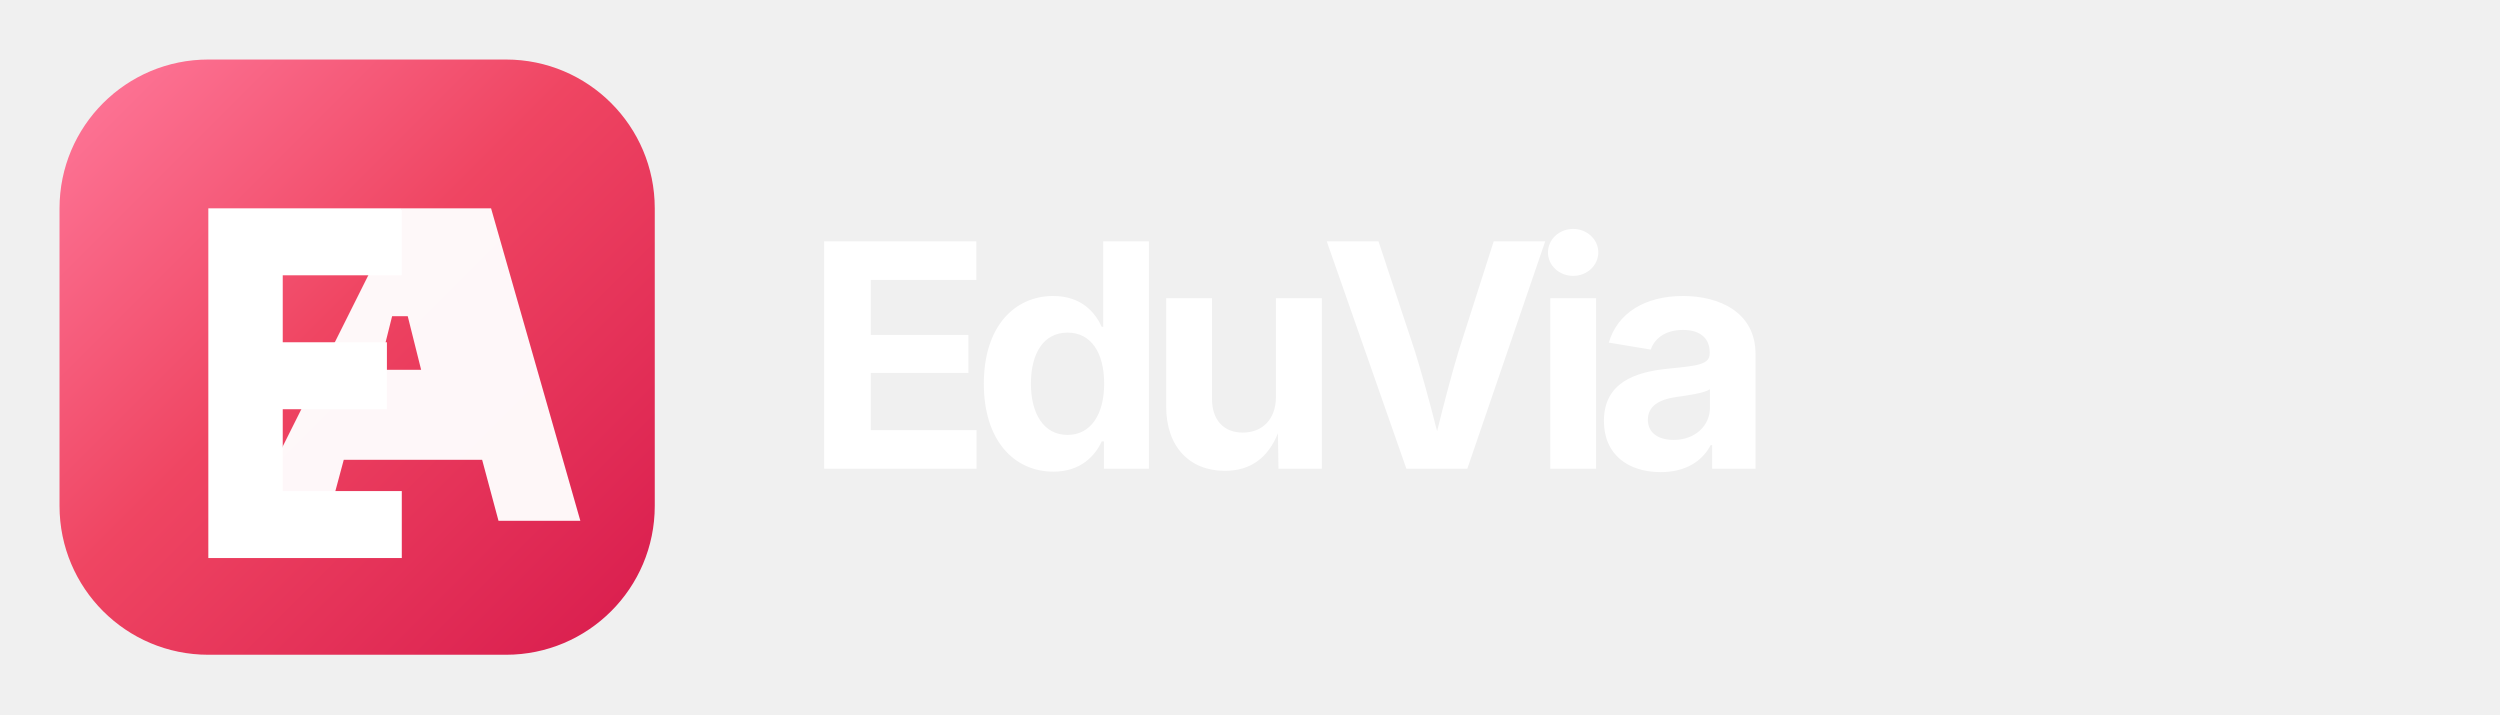
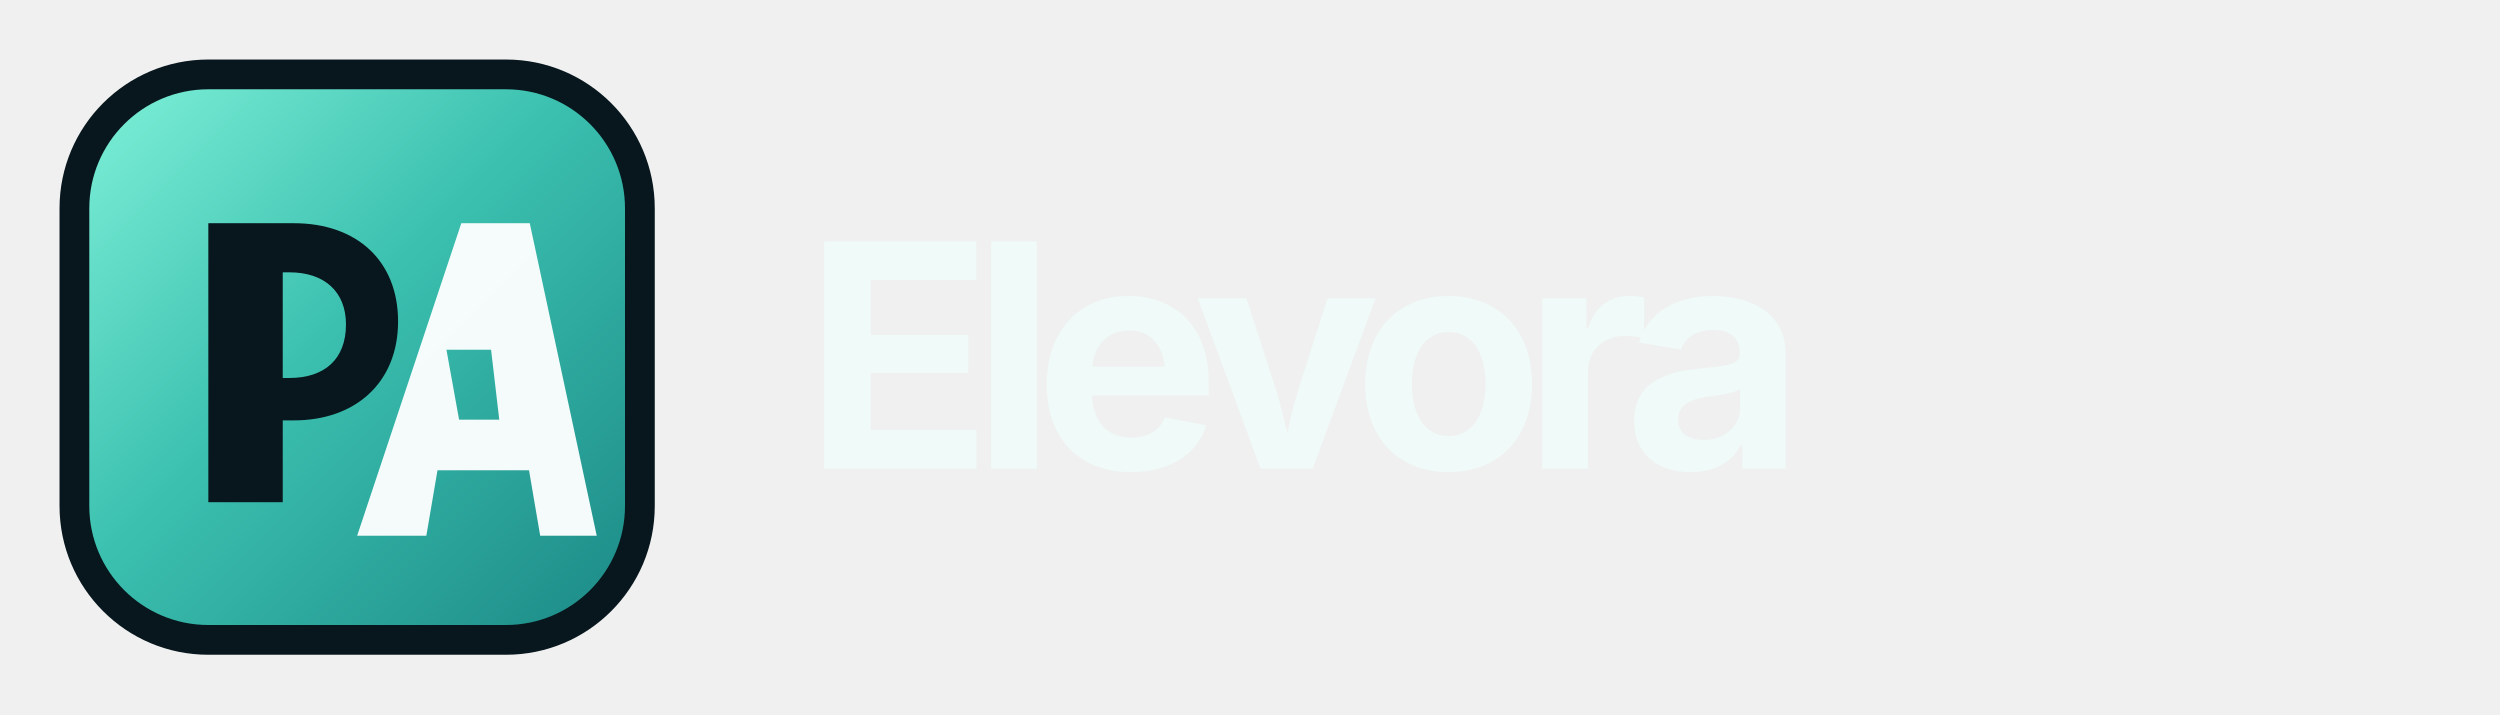
<svg xmlns="http://www.w3.org/2000/svg" viewBox="0 0 336 96" role="img" aria-labelledby="logoTitle logoDesc">
  <defs>
    <linearGradient id="brandGradient" x1="0%" y1="0%" x2="100%" y2="100%">
-       <stop offset="0%" stop-color="#ff7a9c" />
-       <stop offset="45%" stop-color="#ef4562" />
-       <stop offset="100%" stop-color="#d81b4d" />
+       <stop offset="0%" stop-color="#7ef0d8" />
+       <stop offset="45%" stop-color="#3bc0af" />
+       <stop offset="100%" stop-color="#1c8a87" />
+     </linearGradient>
+     <linearGradient id="goldGradient" x1="0%" y1="0%" x2="100%" y2="100%">
+       <stop offset="0%" stop-color="#f9d98d" />
+       <stop offset="100%" stop-color="#f0ad2f" />
    </linearGradient>
  </defs>
-   <rect x="8" y="8" width="80" height="80" rx="20" fill="url(#brandGradient)" />
-   <path d="M28 28h26v9H38v9h14v9H38v11h16v9H28V28Z" fill="#ffffff" />
-   <path d="M54 28h12l12 42h-11l-2.2-8.2H46.2L44 70H33l21-42Zm-1.3 14.5-1.8 7.2h5.7l-1.8-7.2h-2.1Z" fill="#ffffff" opacity="0.96" />
-   <text x="108" y="63" fill="#ffffff" font-size="42" font-family="Inter, Arial, sans-serif" font-weight="700" letter-spacing="-0.07em">EduVia</text>
+   <rect x="8" y="8" width="80" height="80" rx="20" fill="#08161d" />
+   <rect x="12" y="12" width="72" height="72" rx="16" fill="url(#brandGradient)" />
+   <path d="M28 30h11.5c8.5 0 14 5.1 14 13.2 0 8.2-5.7 13.3-14 13.3H38v11H28V30Zm10.9 20.8c4.7 0 7.6-2.5 7.6-7.2 0-4.4-2.9-7-7.6-7H38v14.2h.9Z" fill="#08161d" />
+   <path d="M62 30h9.2l9 42H72.6l-1.5-8.8H58.8L57.3 72H48l14-42Zm-2 17 1.7 9.4h5.4L66 47h-6Z" fill="#fff" opacity="0.95" />
+   <text x="108" y="63" fill="#effaf9" font-size="42" font-family="Inter, Arial, sans-serif" font-weight="700" letter-spacing="-0.07em">Elevora</text>
</svg>
